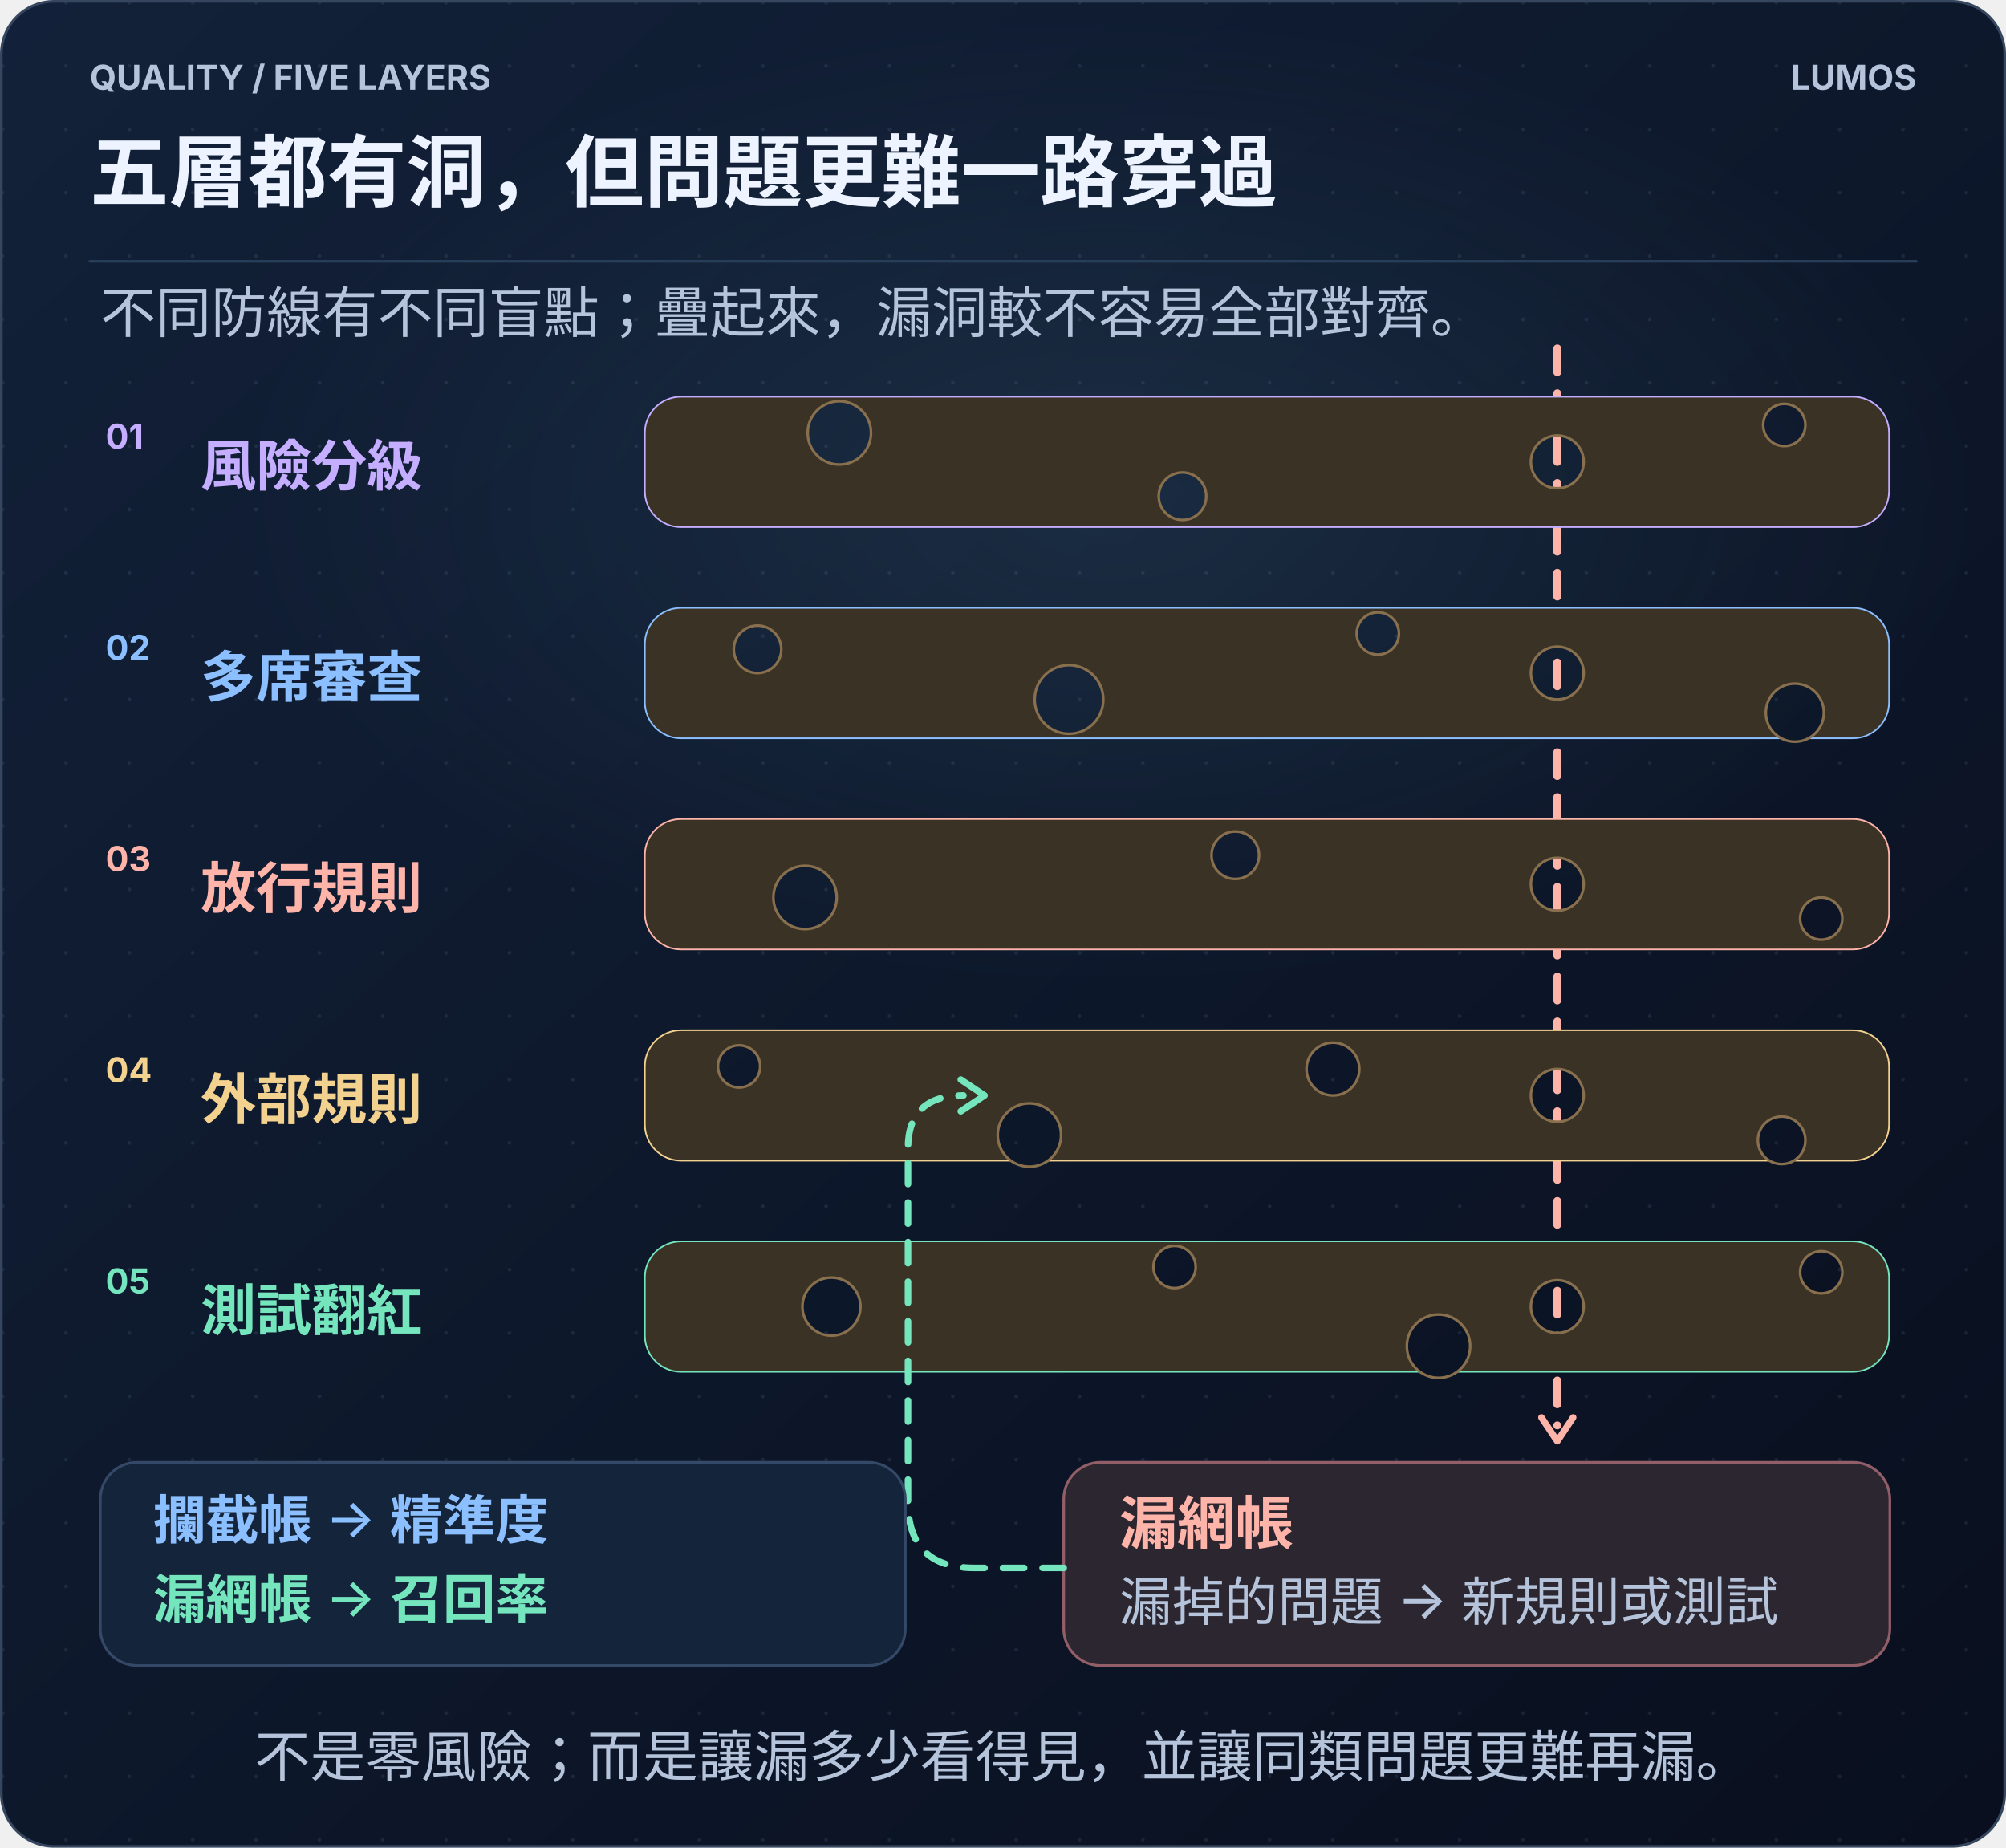
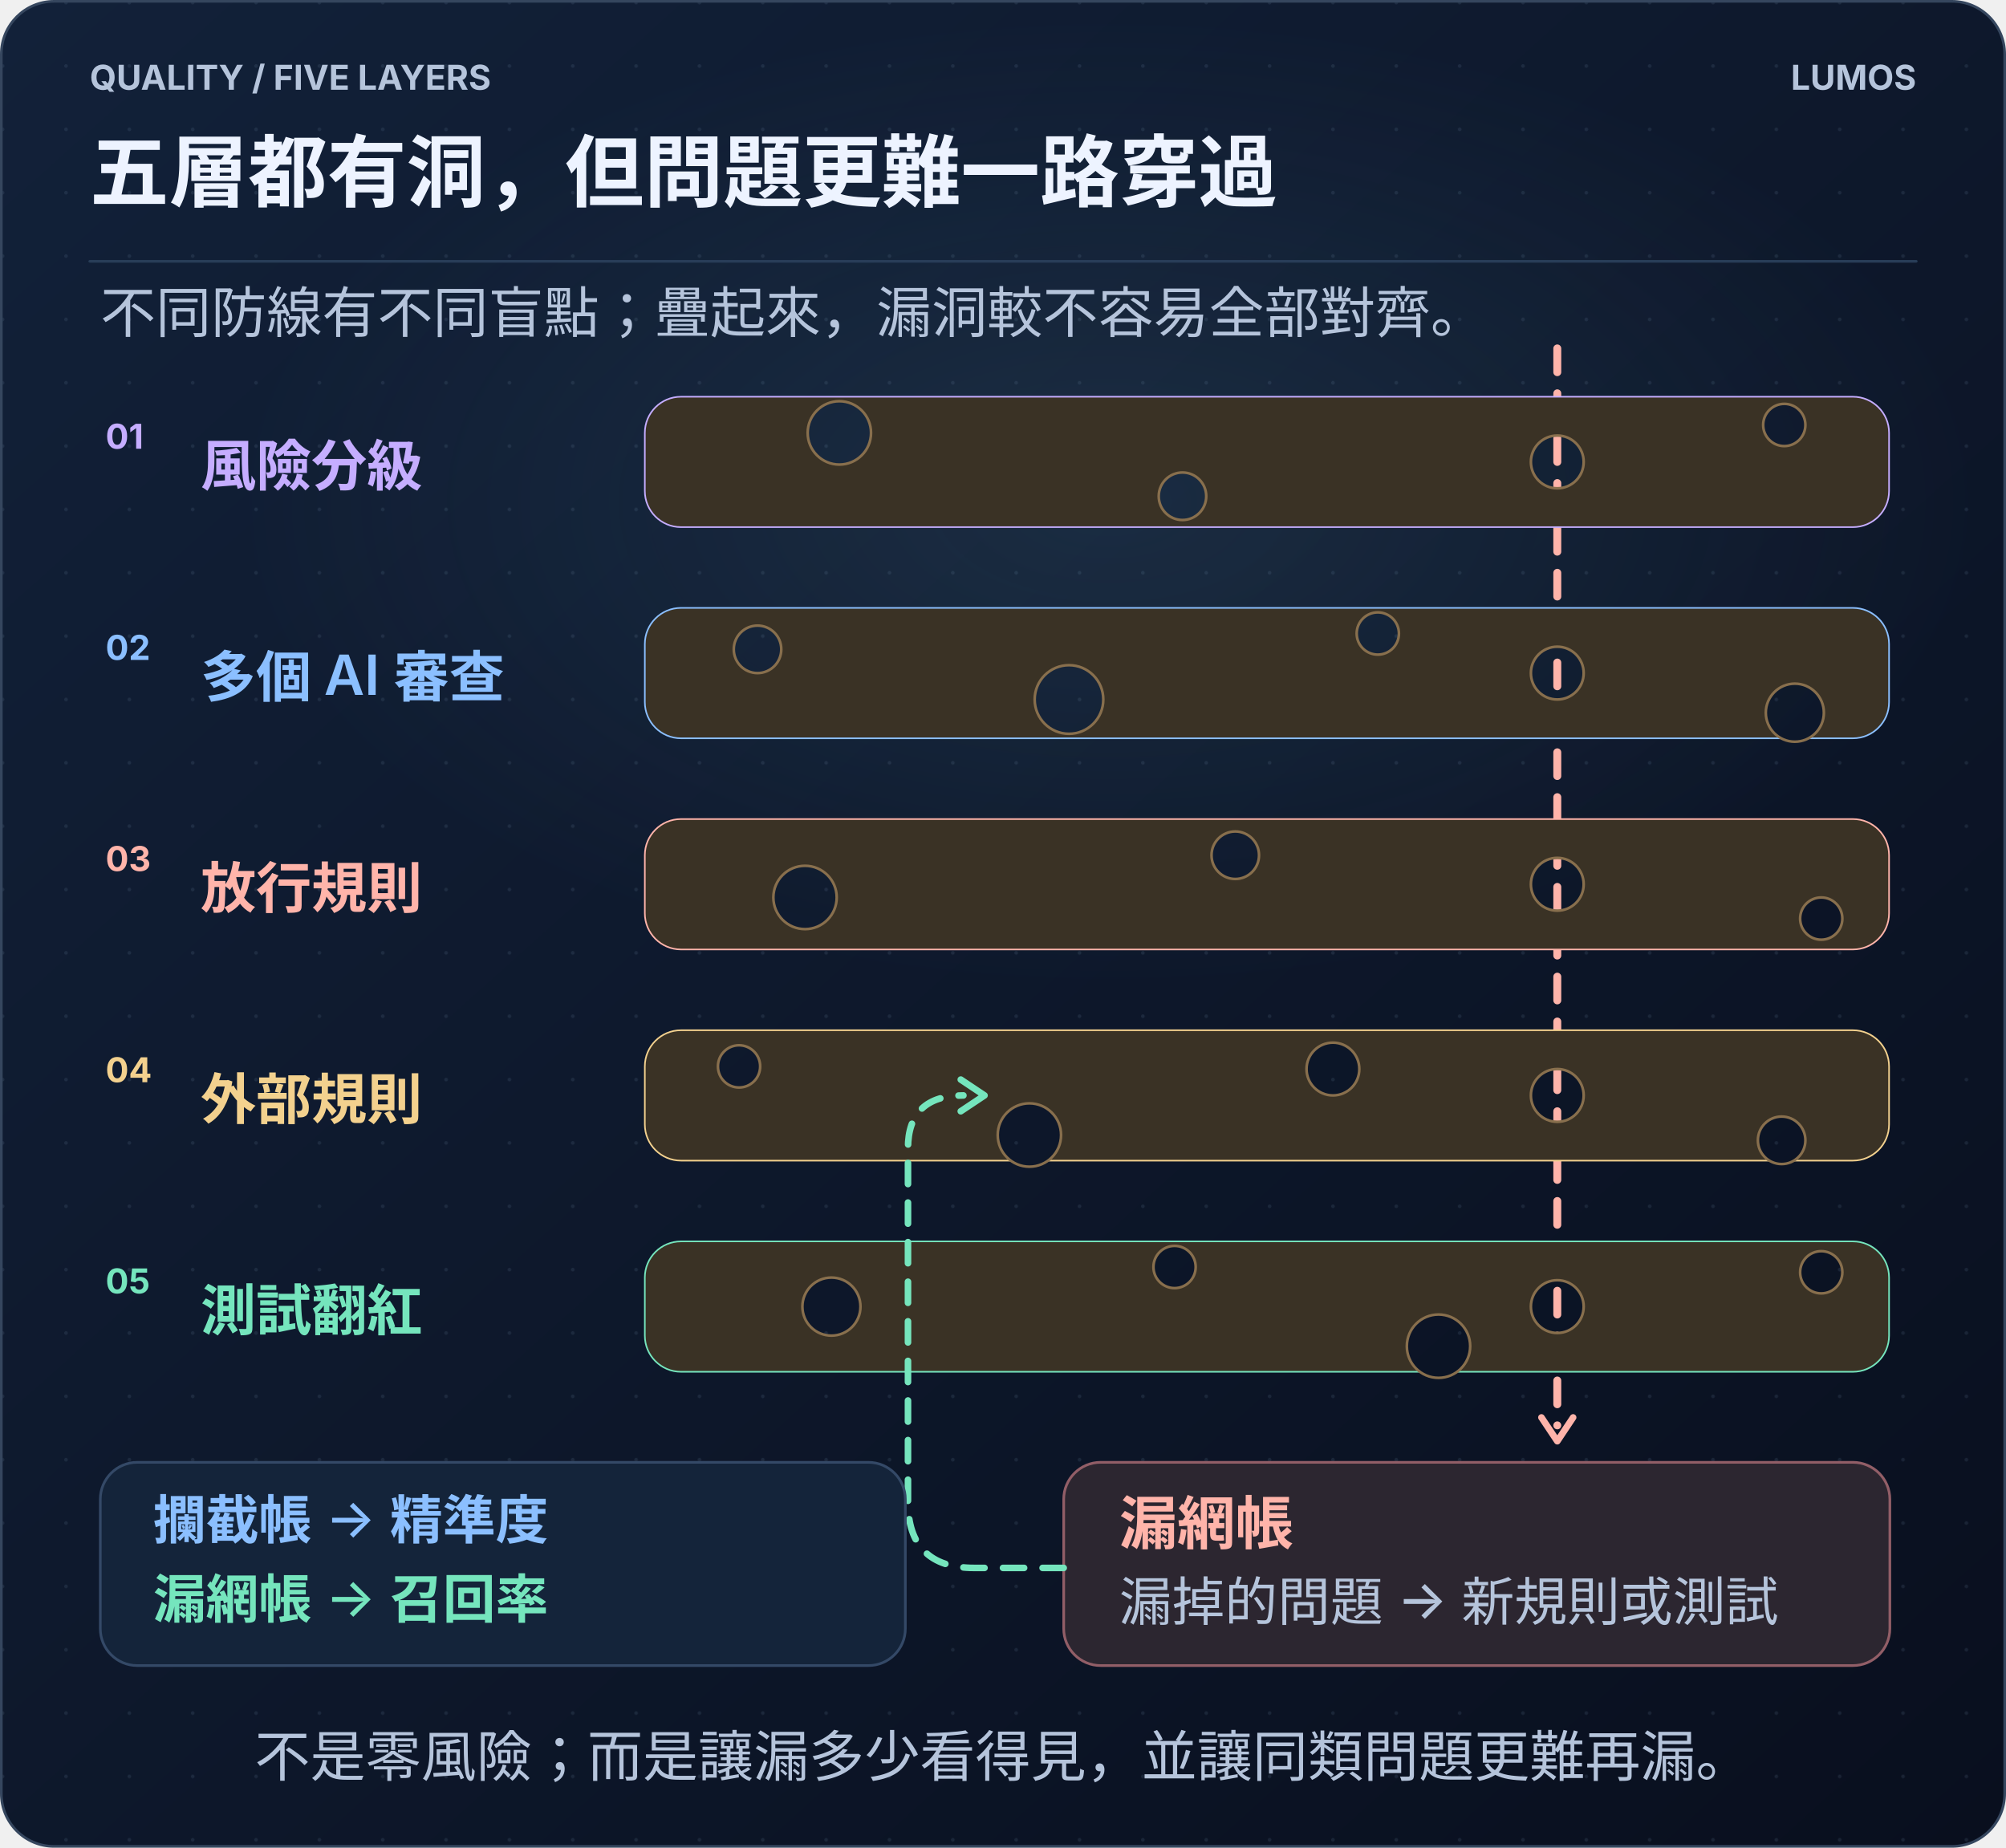
<svg xmlns="http://www.w3.org/2000/svg" width="760" height="700" viewBox="0 0 760 700" role="img" aria-labelledby="title desc">
  <defs>
    <linearGradient id="bg" x1="0" y1="0" x2="1" y2="1">
      <stop stop-color="#122139" />
      <stop offset="1" stop-color="#090f1e" />
    </linearGradient>
    <linearGradient id="panel" x1="0" y1="0" x2="1" y2="1">
      <stop stop-color="#1b2e48" />
      <stop offset="1" stop-color="#111d31" />
    </linearGradient>
    <radialGradient id="halo">
      <stop stop-color="#73b8d7" stop-opacity=".12" />
      <stop offset="1" stop-color="#73b8d7" stop-opacity="0" />
    </radialGradient>
    <pattern id="grid" width="24" height="24" patternUnits="userSpaceOnUse">
      <circle cx="1" cy="1" r=".7" fill="#718da9" opacity=".15" />
    </pattern>
  </defs>
  <rect x=".5" y=".5" width="759" height="699" rx="20" fill="url(#bg)" stroke="#35465e" />
  <rect x="1" y="1" width="758" height="698" rx="20" fill="url(#grid)" />
  <ellipse cx="420" cy="190" rx="335" ry="185" fill="url(#halo)" />
  <g font-family="Inter, 'PingFang TC', 'Noto Sans TC', 'Microsoft JhengHei', system-ui, sans-serif">
    <text x="34" y="34" font-size="13" fill="#b5c4db" text-anchor="start" font-weight="650">QUALITY / FIVE LAYERS</text>
    <text x="34" y="76" font-size="30" fill="#edf3ff" text-anchor="start" font-weight="650">五層都有洞，但問題更難一路穿過</text>
    <path d="M34 99H726" fill="none" stroke="#283d58" stroke-width="1" stroke-linecap="round" stroke-linejoin="round" />
    <text x="726" y="34" font-size="13" fill="#b5c4db" text-anchor="end" font-weight="650">LUMOS</text>
    <text x="38" y="126" font-size="21" fill="#b5c4db" text-anchor="start" font-weight="450">不同防線有不同盲點；疊起來，漏洞較不容易全部對齊。</text>
    <g data-kind="aligned-escape">
      <path d="M590 132V540" fill="none" stroke="#ffb4aa" stroke-width="3" stroke-linecap="round" stroke-linejoin="round" stroke-dasharray="9 8">
        <animate attributeName="stroke-dashoffset" values="0;-40" dur="2s" repeatCount="indefinite" />
      </path>
    </g>
    <g data-kind="defence-layer" data-layer="01">
      <defs>
        <mask id="cheese-0">
          <rect x="244" y="150" width="472" height="50" rx="14" fill="white" />
          <circle cx="318" cy="164" r="12" fill="black" />
          <circle cx="448" cy="188" r="9" fill="black" />
          <circle cx="590" cy="175" r="10" fill="black" />
          <circle cx="676" cy="161" r="8" fill="black" />
        </mask>
      </defs>
      <text x="40" y="170" font-size="13" fill="#c5adff" text-anchor="start" font-weight="700">01</text>
      <text x="76" y="184" font-size="21" fill="#c5adff" text-anchor="start" font-weight="600">風險分級</text>
      <rect x="244" y="150" width="472" height="50" rx="14" fill="#3a3225" stroke="#c5adff" stroke-width="1.2" mask="url(#cheese-0)" />
      <circle cx="318" cy="164" r="12" fill="none" stroke="#886f4d" stroke-width="1" />
      <circle cx="448" cy="188" r="9" fill="none" stroke="#886f4d" stroke-width="1" />
      <circle cx="590" cy="175" r="10" fill="none" stroke="#886f4d" stroke-width="1" />
      <circle cx="676" cy="161" r="8" fill="none" stroke="#886f4d" stroke-width="1" />
    </g>
    <g data-kind="defence-layer" data-layer="02">
      <defs>
        <mask id="cheese-1">
          <rect x="244" y="230" width="472" height="50" rx="14" fill="white" />
          <circle cx="287" cy="246" r="9" fill="black" />
          <circle cx="405" cy="265" r="13" fill="black" />
          <circle cx="522" cy="240" r="8" fill="black" />
          <circle cx="590" cy="255" r="10" fill="black" />
          <circle cx="680" cy="270" r="11" fill="black" />
        </mask>
      </defs>
      <text x="40" y="250" font-size="13" fill="#8bbfff" text-anchor="start" font-weight="700">02</text>
-       <text x="76" y="264" font-size="21" fill="#8bbfff" text-anchor="start" font-weight="600">多席審查</text>
+       <text x="76" y="264" font-size="21" fill="#8bbfff" text-anchor="start" font-weight="600">多個 AI 審查</text>
      <rect x="244" y="230" width="472" height="50" rx="14" fill="#3a3225" stroke="#8bbfff" stroke-width="1.2" mask="url(#cheese-1)" />
      <circle cx="287" cy="246" r="9" fill="none" stroke="#886f4d" stroke-width="1" />
      <circle cx="405" cy="265" r="13" fill="none" stroke="#886f4d" stroke-width="1" />
      <circle cx="522" cy="240" r="8" fill="none" stroke="#886f4d" stroke-width="1" />
      <circle cx="590" cy="255" r="10" fill="none" stroke="#886f4d" stroke-width="1" />
      <circle cx="680" cy="270" r="11" fill="none" stroke="#886f4d" stroke-width="1" />
    </g>
    <g data-kind="defence-layer" data-layer="03">
      <defs>
        <mask id="cheese-2">
          <rect x="244" y="310" width="472" height="50" rx="14" fill="white" />
          <circle cx="305" cy="340" r="12" fill="black" />
          <circle cx="468" cy="324" r="9" fill="black" />
          <circle cx="590" cy="335" r="10" fill="black" />
          <circle cx="690" cy="348" r="8" fill="black" />
        </mask>
      </defs>
      <text x="40" y="330" font-size="13" fill="#ffb4aa" text-anchor="start" font-weight="700">03</text>
      <text x="76" y="344" font-size="21" fill="#ffb4aa" text-anchor="start" font-weight="600">放行規則</text>
      <rect x="244" y="310" width="472" height="50" rx="14" fill="#3a3225" stroke="#ffb4aa" stroke-width="1.2" mask="url(#cheese-2)" />
      <circle cx="305" cy="340" r="12" fill="none" stroke="#886f4d" stroke-width="1" />
      <circle cx="468" cy="324" r="9" fill="none" stroke="#886f4d" stroke-width="1" />
      <circle cx="590" cy="335" r="10" fill="none" stroke="#886f4d" stroke-width="1" />
      <circle cx="690" cy="348" r="8" fill="none" stroke="#886f4d" stroke-width="1" />
    </g>
    <g data-kind="defence-layer" data-layer="04">
      <defs>
        <mask id="cheese-3">
          <rect x="244" y="390" width="472" height="50" rx="14" fill="white" />
          <circle cx="280" cy="404" r="8" fill="black" />
          <circle cx="390" cy="430" r="12" fill="black" />
          <circle cx="505" cy="405" r="10" fill="black" />
          <circle cx="590" cy="415" r="10" fill="black" />
          <circle cx="675" cy="432" r="9" fill="black" />
        </mask>
      </defs>
      <text x="40" y="410" font-size="13" fill="#f3d18e" text-anchor="start" font-weight="700">04</text>
      <text x="76" y="424" font-size="21" fill="#f3d18e" text-anchor="start" font-weight="600">外部規則</text>
      <rect x="244" y="390" width="472" height="50" rx="14" fill="#3a3225" stroke="#f3d18e" stroke-width="1.2" mask="url(#cheese-3)" />
      <circle cx="280" cy="404" r="8" fill="none" stroke="#886f4d" stroke-width="1" />
      <circle cx="390" cy="430" r="12" fill="none" stroke="#886f4d" stroke-width="1" />
      <circle cx="505" cy="405" r="10" fill="none" stroke="#886f4d" stroke-width="1" />
      <circle cx="590" cy="415" r="10" fill="none" stroke="#886f4d" stroke-width="1" />
      <circle cx="675" cy="432" r="9" fill="none" stroke="#886f4d" stroke-width="1" />
    </g>
    <g data-kind="defence-layer" data-layer="05">
      <defs>
        <mask id="cheese-4">
          <rect x="244" y="470" width="472" height="50" rx="14" fill="white" />
          <circle cx="315" cy="495" r="11" fill="black" />
          <circle cx="445" cy="480" r="8" fill="black" />
          <circle cx="545" cy="510" r="12" fill="black" />
          <circle cx="590" cy="495" r="10" fill="black" />
          <circle cx="690" cy="482" r="8" fill="black" />
        </mask>
      </defs>
      <text x="40" y="490" font-size="13" fill="#75e5bd" text-anchor="start" font-weight="700">05</text>
      <text x="76" y="504" font-size="21" fill="#75e5bd" text-anchor="start" font-weight="600">測試翻紅</text>
      <rect x="244" y="470" width="472" height="50" rx="14" fill="#3a3225" stroke="#75e5bd" stroke-width="1.2" mask="url(#cheese-4)" />
      <circle cx="315" cy="495" r="11" fill="none" stroke="#886f4d" stroke-width="1" />
      <circle cx="445" cy="480" r="8" fill="none" stroke="#886f4d" stroke-width="1" />
      <circle cx="545" cy="510" r="12" fill="none" stroke="#886f4d" stroke-width="1" />
      <circle cx="590" cy="495" r="10" fill="none" stroke="#886f4d" stroke-width="1" />
      <circle cx="690" cy="482" r="8" fill="none" stroke="#886f4d" stroke-width="1" />
    </g>
    <polyline points="584,537 590,546 596,537" fill="none" stroke="#ffb4aa" stroke-width="2.5" stroke-linecap="round" stroke-linejoin="round" />
    <g data-kind="escape-ledger">
      <rect x="403" y="554" width="313" height="77" rx="14" fill="#2c2630" stroke="#925e67" stroke-width="1" />
      <text x="424" y="585" font-size="22" fill="#ffb4aa" text-anchor="start" font-weight="650">漏網帳</text>
      <text x="424" y="614" font-size="20" fill="#b5c4db" text-anchor="start" font-weight="450">漏掉的問題 → 新規則或測試</text>
    </g>
    <path d="M403 594H369Q344 594 344 569V435Q344 415 365 415" fill="none" stroke="#75e5bd" stroke-width="2.5" stroke-linecap="round" stroke-linejoin="round" stroke-dasharray="8 7" />
    <polyline points="364,409 373,415 364,421" fill="none" stroke="#75e5bd" stroke-width="2.5" stroke-linecap="round" stroke-linejoin="round" />
    <rect x="38" y="554" width="305" height="77" rx="14" fill="#14243a" stroke="#344967" stroke-width="1" />
    <text x="58" y="583" font-size="20" fill="#8bbfff" text-anchor="start" font-weight="550">攔截帳 → 精準度</text>
    <text x="58" y="613" font-size="20" fill="#75e5bd" text-anchor="start" font-weight="550">漏網帳 → 召回率</text>
    <text x="380" y="673" font-size="21" fill="#b5c4db" text-anchor="middle" font-weight="450">不是零風險；而是讓漏多少看得見，並讓同類問題更難再漏。</text>
  </g>
</svg>
